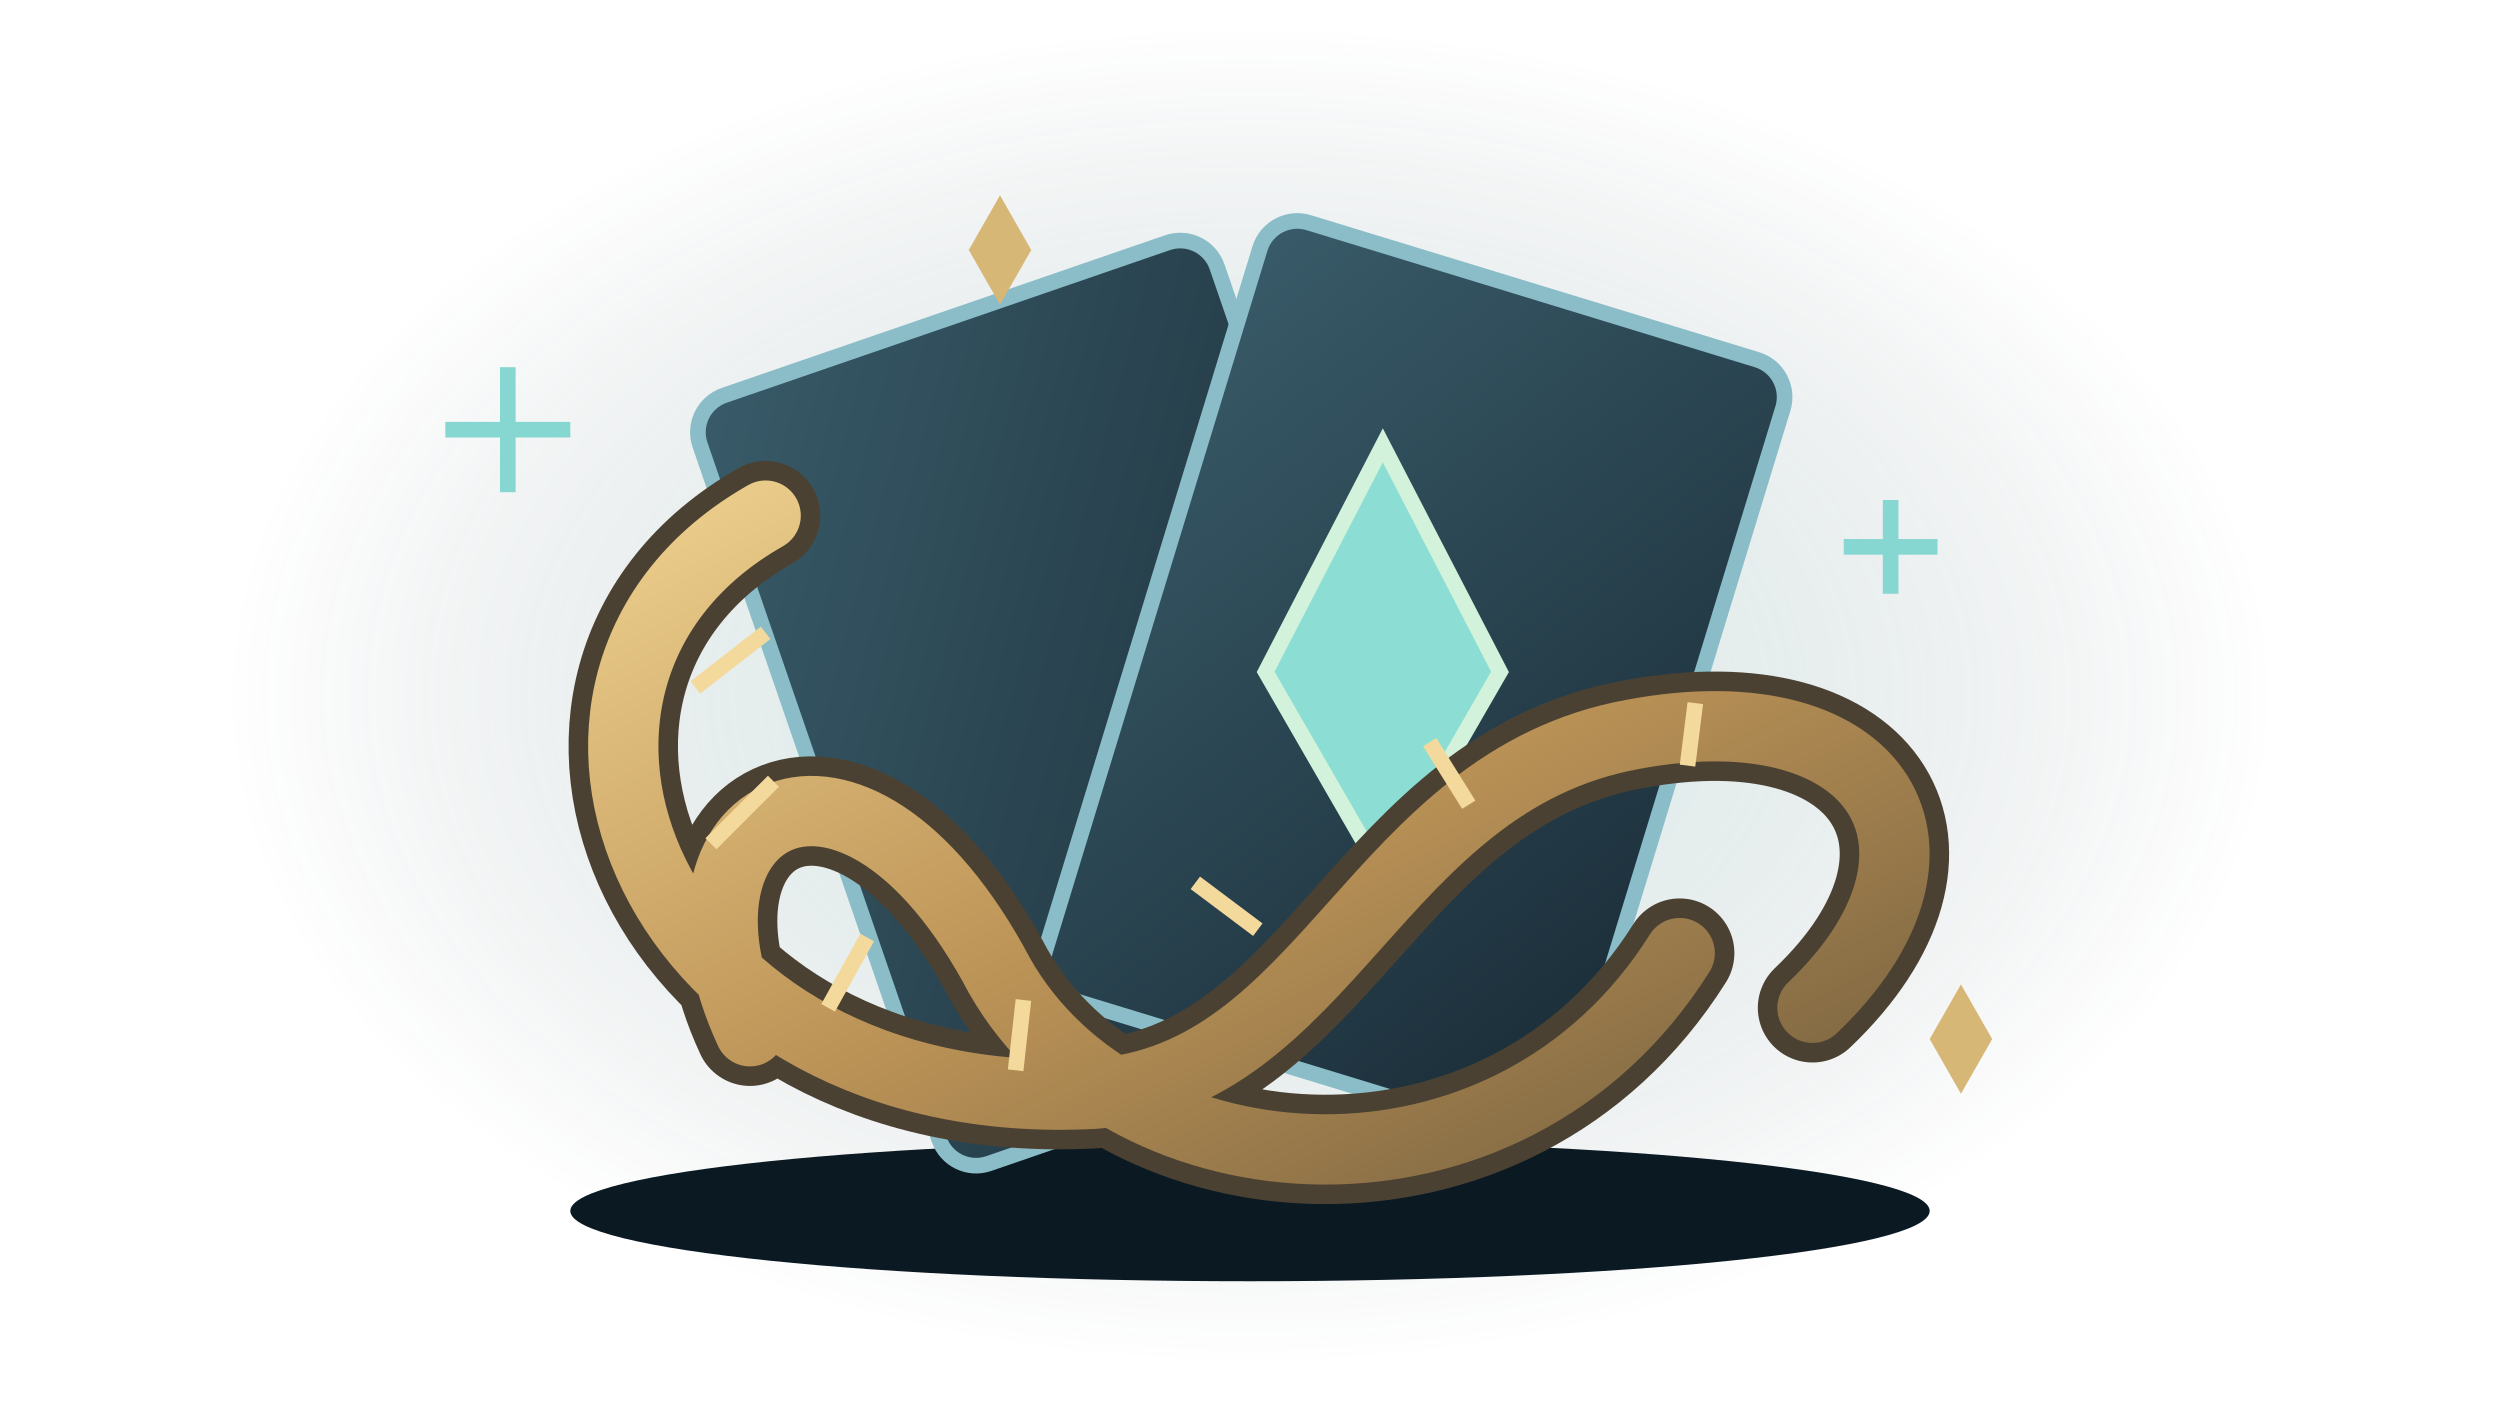
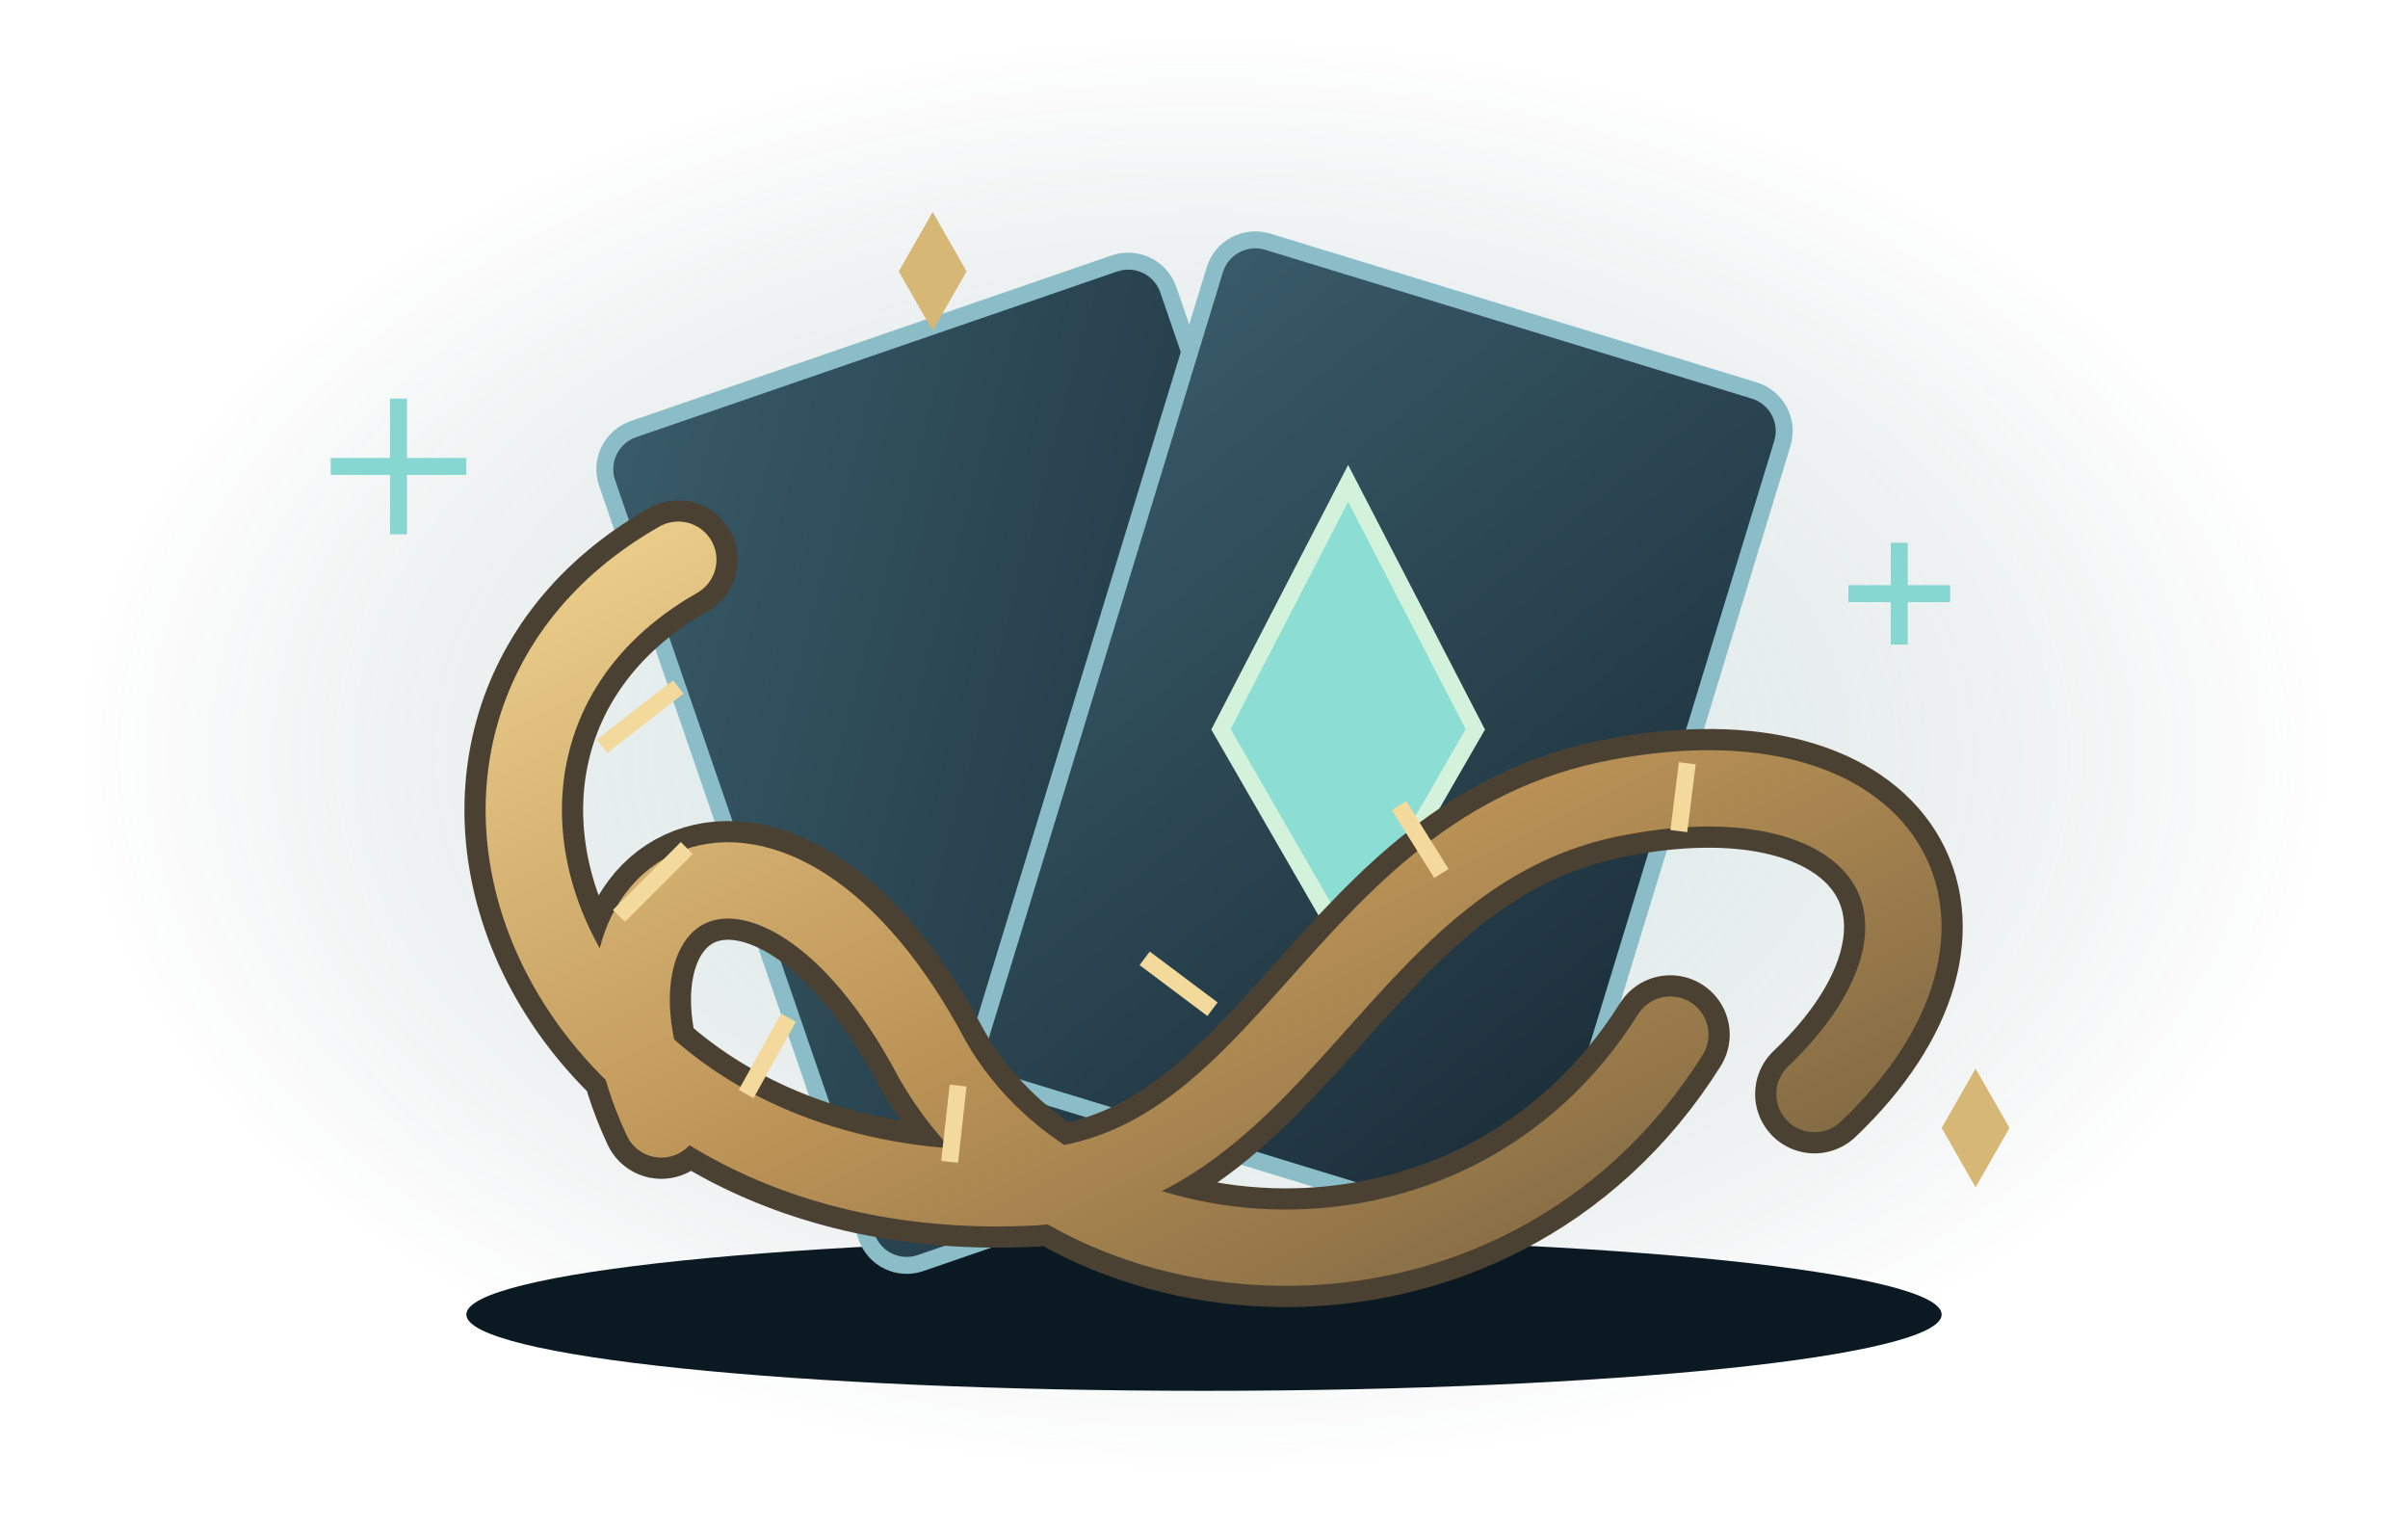
- <svg xmlns="http://www.w3.org/2000/svg" width="320" height="180" viewBox="0 0 320 180">
+ <svg xmlns="http://www.w3.org/2000/svg" width="284" height="180" viewBox="18 0 284 180">
  <defs>
    <radialGradient id="glow">
      <stop stop-color="#7ed9d2" stop-opacity=".28" />
      <stop offset="1" stop-color="#182731" stop-opacity="0" />
    </radialGradient>
    <linearGradient id="card" x2="1" y2="1">
      <stop stop-color="#395b69" />
      <stop offset="1" stop-color="#192b36" />
    </linearGradient>
    <linearGradient id="band" x2="1" y2="1">
      <stop stop-color="#ecce8c" />
      <stop offset=".5" stop-color="#bd9457" />
      <stop offset="1" stop-color="#75603f" />
    </linearGradient>
  </defs>
  <ellipse cx="160" cy="89" rx="132" ry="85" fill="url(#glow)" />
  <ellipse cx="160" cy="155" rx="87" ry="9" fill="#0b1923" />
  <g stroke="#8abdc8" stroke-width="2">
    <rect x="103" y="38" width="70" height="104" rx="5" fill="url(#card)" transform="rotate(-19 138 90)" />
    <rect x="146" y="35" width="70" height="104" rx="5" fill="url(#card)" transform="rotate(17 181 87)" />
  </g>
  <path d="M177 57l15 29-15 26-15-26z" fill="#8cded4" stroke="#d2f2db" stroke-width="2" />
  <path d="M98 66C61 87 83 143 140 140c30-2 36-40 69-46 32-6 44 15 23 35M215 122c-22 35-71 31-87 3-19-36-45-21-32 7" fill="none" stroke="#4b4132" stroke-width="14" stroke-linecap="round" />
  <path d="M98 66C61 87 83 143 140 140c30-2 36-40 69-46 32-6 44 15 23 35M215 122c-22 35-71 31-87 3-19-36-45-21-32 7" fill="none" stroke="url(#band)" stroke-width="9" stroke-linecap="round" />
  <path d="M89 88l9-7m-7 27 8-8m7 29 5-9m19 17 1-9m30-9-8-6m35-10-5-8m33 3 1-8" stroke="#f3d99c" stroke-width="2" />
  <path d="M65 47v16m-8-8h16M242 64v12m-6-6h12" stroke="#86d6d1" stroke-width="2" />
  <path d="M128 25l4 7-4 7-4-7M251 126l4 7-4 7-4-7" fill="#d7b776" />
</svg>
